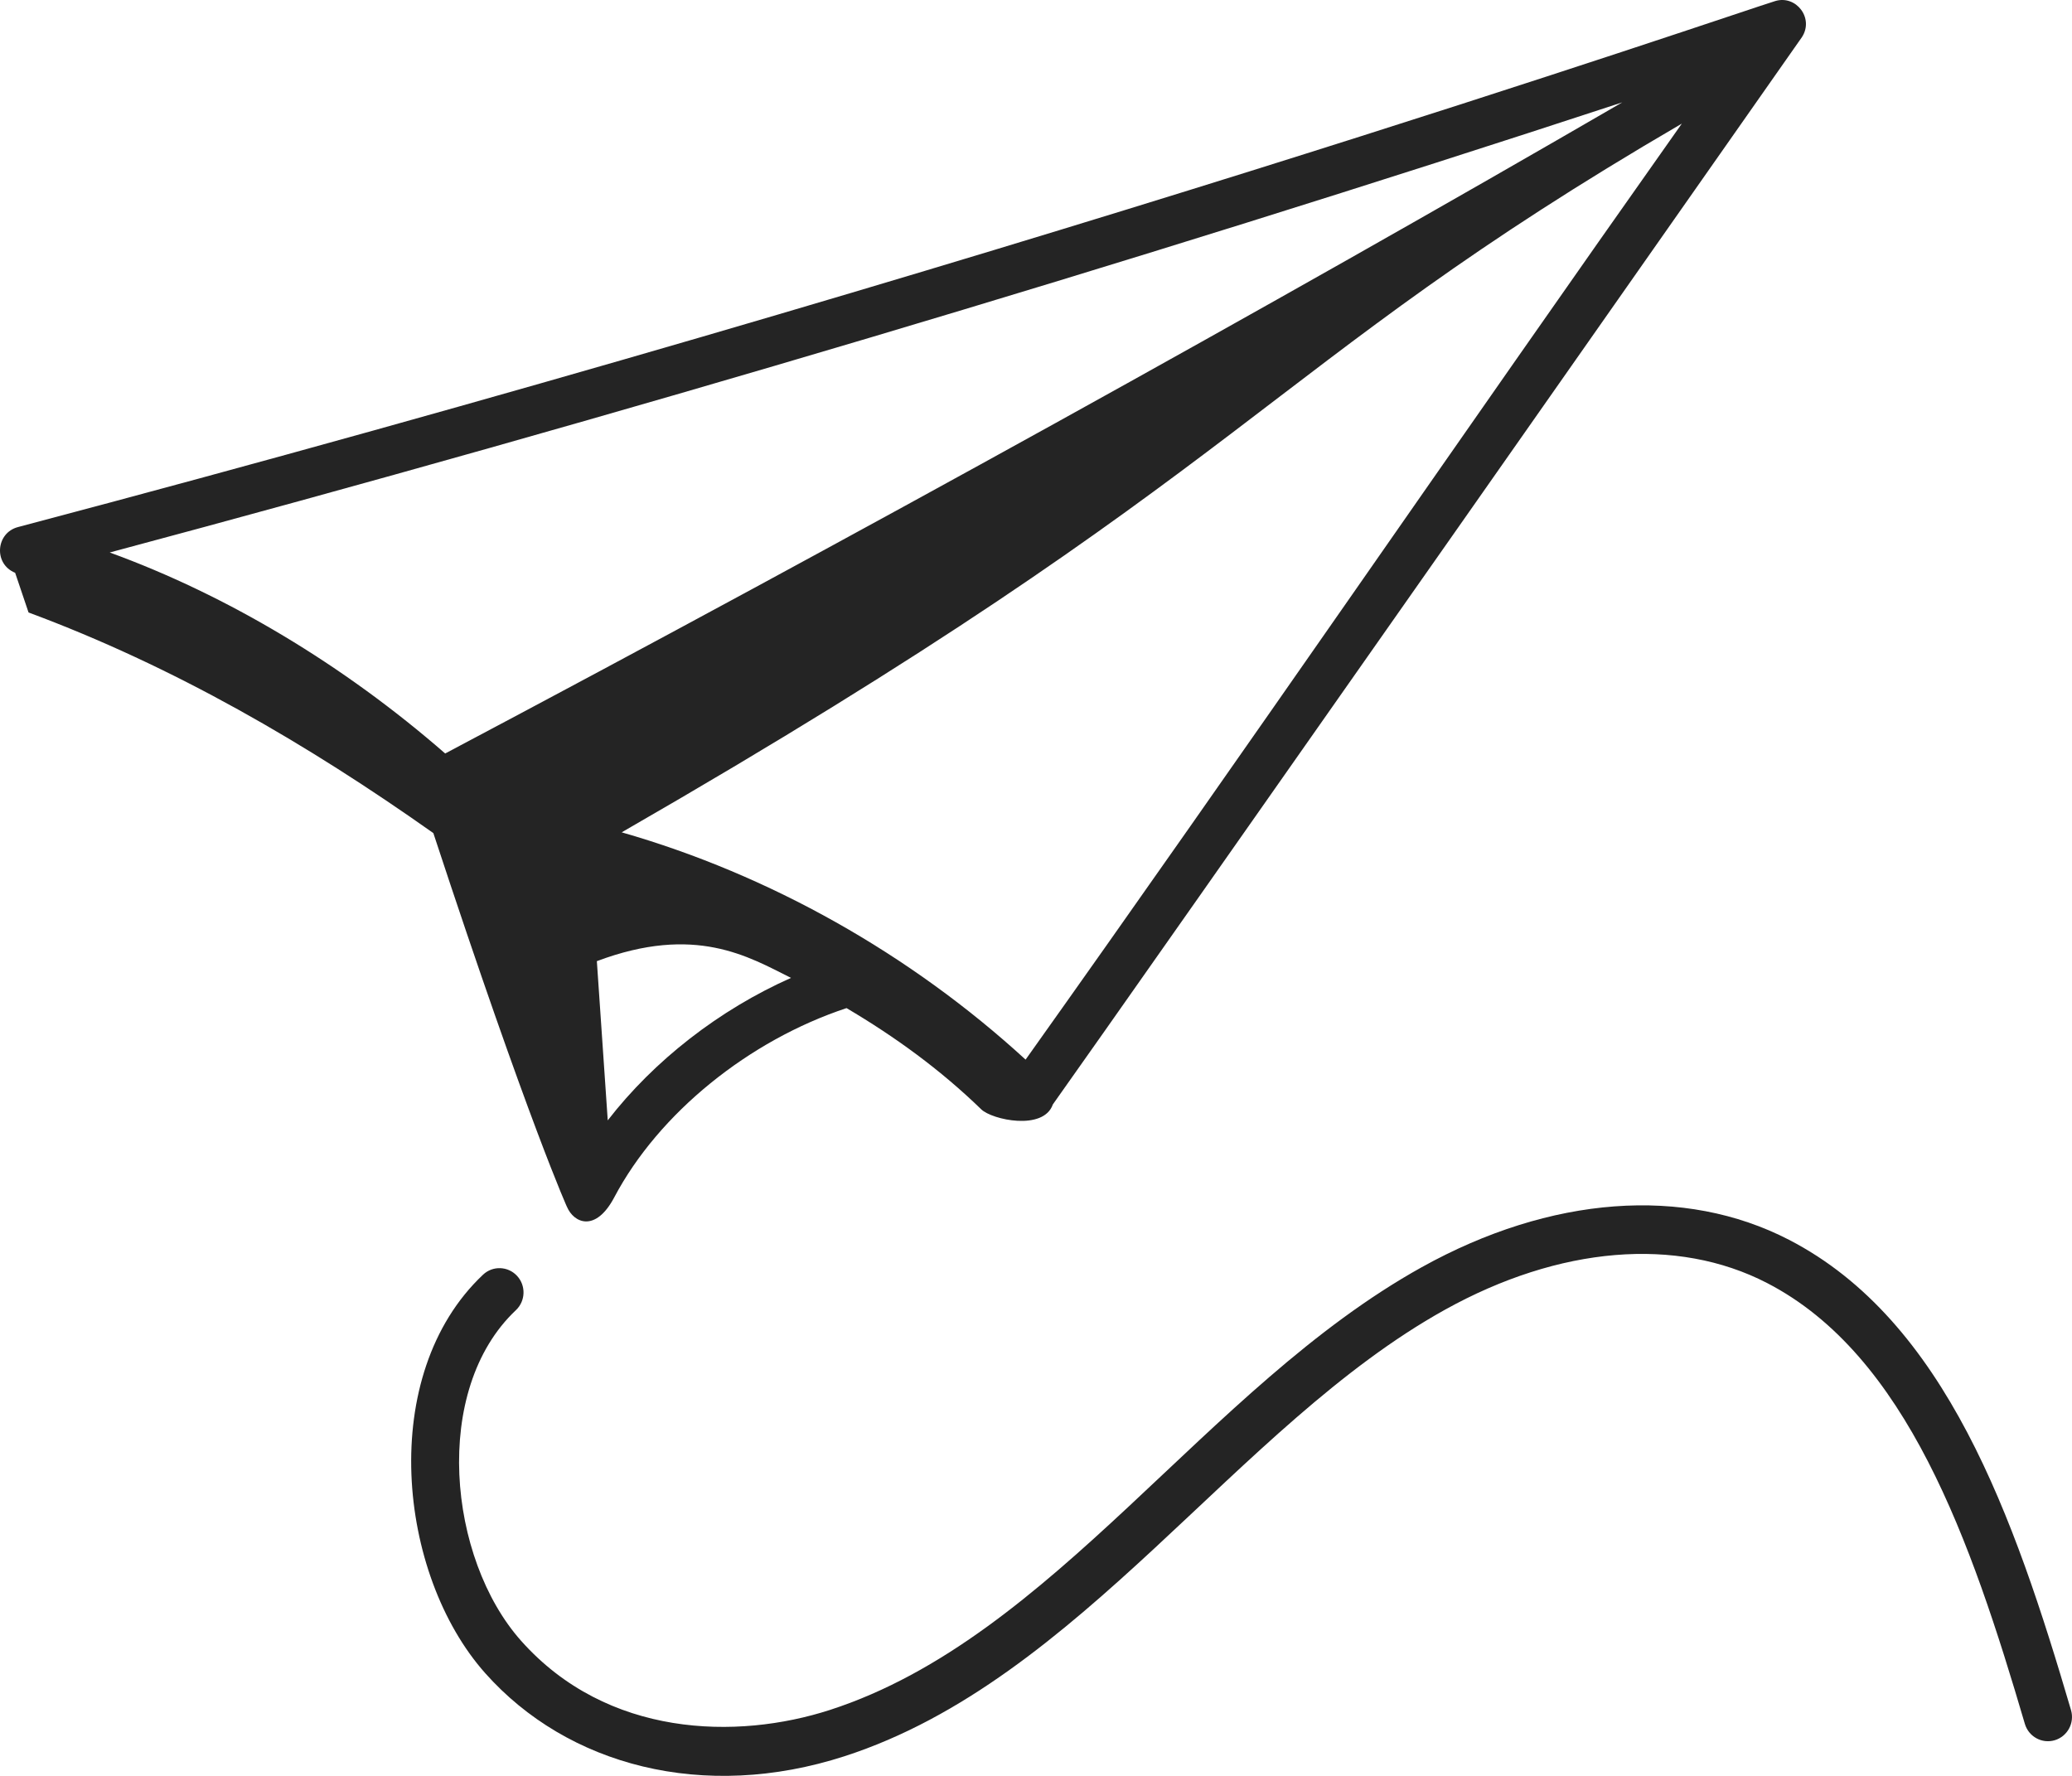
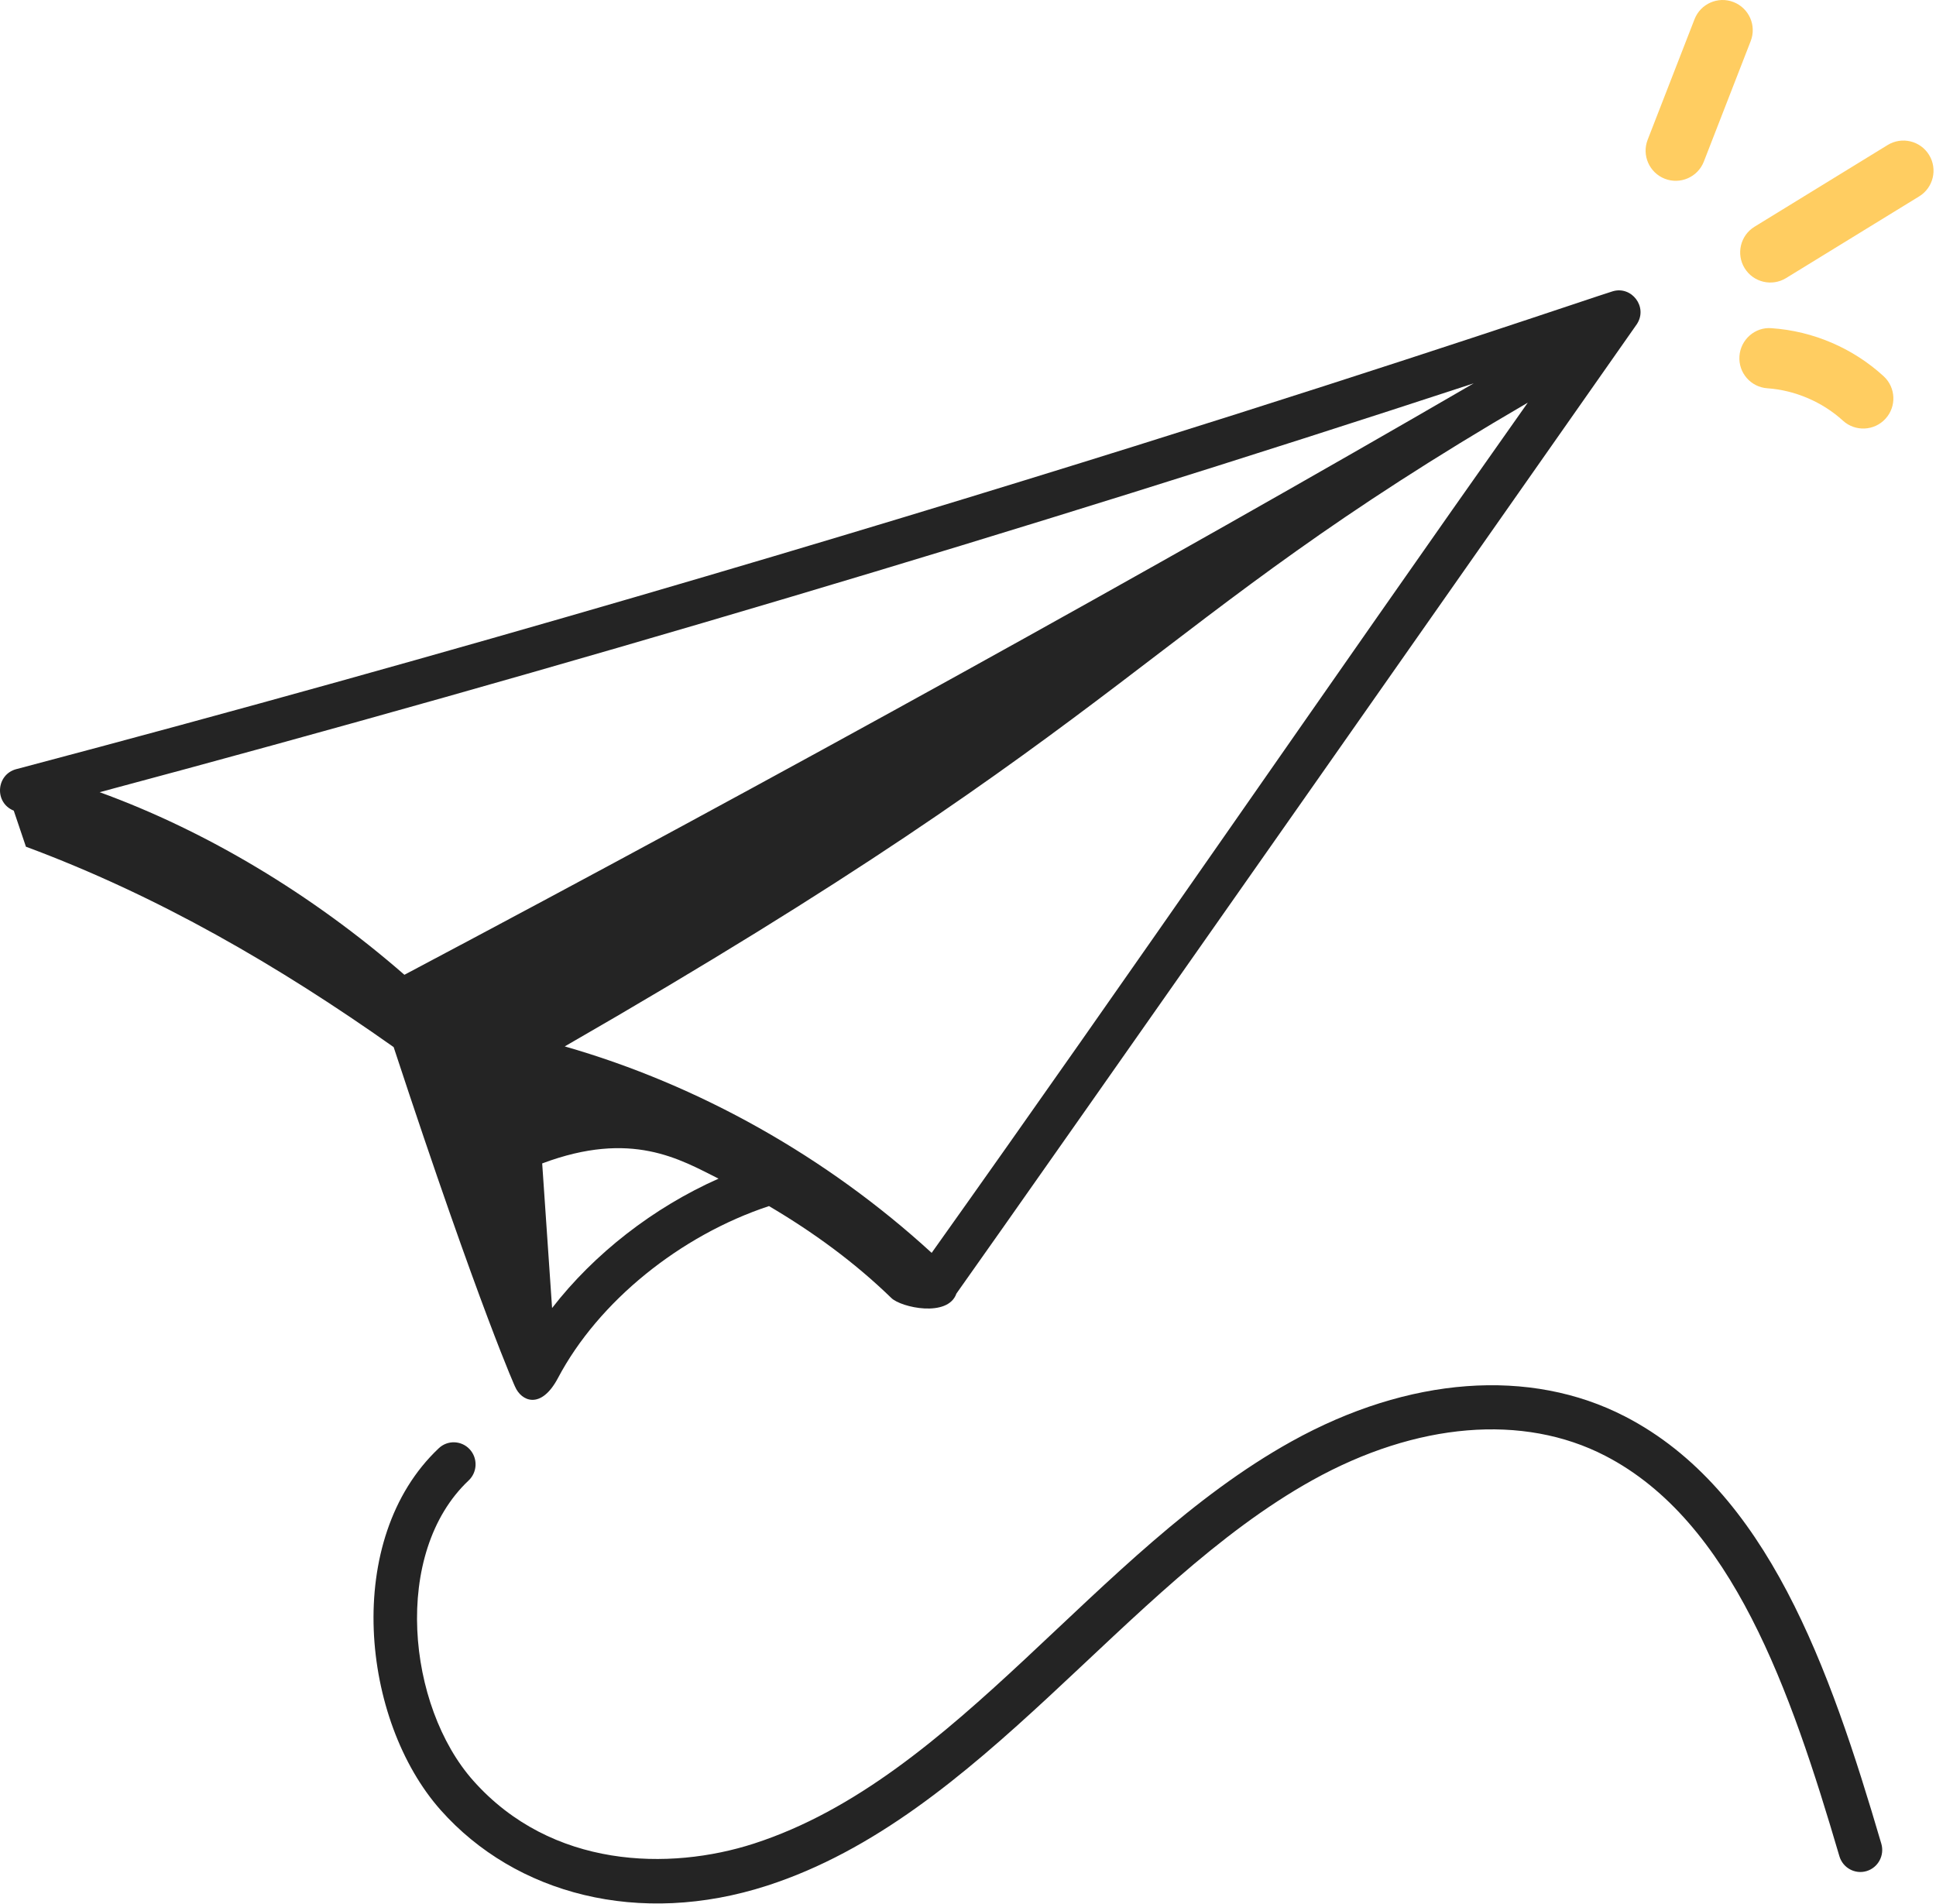
- <svg xmlns="http://www.w3.org/2000/svg" width="175" height="150" viewBox="0 0 175 150" fill="none">
-   <path d="M1.279 48.381C1.656 49.498 2.034 50.616 2.411 51.733C14.679 56.284 25.917 62.817 36.6 70.367C44.701 95 48.057 102.341 47.886 101.935C48.455 103.286 50.29 104.139 51.881 101.132C55.643 94.016 63.254 87.876 71.498 85.15C75.605 87.576 79.421 90.349 82.879 93.703C83.786 94.582 88.137 95.539 88.923 93.285C94.869 84.939 151.977 3.441 152.19 3.137C153.235 1.533 151.691 -0.448 149.932 0.09C146.475 1.148 84.424 22.595 1.511 44.521C-0.358 45.016 -0.559 47.638 1.279 48.381ZM37.6 63.643C28.996 56.145 19.17 50.267 9.266 46.666C52.029 35.221 94.899 22.465 137.018 8.646C107.584 25.734 72.06 45.392 37.6 63.643ZM51.33 94.632C51.324 94.54 50.458 81.848 50.41 81.184C58.724 78.061 63.22 80.808 66.809 82.597C60.746 85.29 55.239 89.58 51.33 94.632ZM86.621 89.501C76.883 80.573 64.992 73.88 52.507 70.303C106.317 39.345 106.268 31.293 142.046 10.441C123.211 37.104 105.276 63.276 86.621 89.501Z" fill="#242424" />
-   <path d="M71.331 148.339C91.275 141.886 104.388 120.438 122.036 110.629C131.705 105.257 141.624 104.431 149.246 108.37C161.028 114.458 166.463 130.102 171.018 145.604C171.337 146.69 172.469 147.309 173.545 146.988C174.621 146.664 175.235 145.524 174.915 144.437C170.11 128.083 164.311 111.545 151.098 104.719C142.255 100.148 130.946 100.995 120.074 107.037C101.788 117.198 89.044 138.3 70.09 144.432C62.248 146.966 51.281 146.765 44.006 138.584C37.838 131.648 36.426 117.403 43.572 110.664C44.392 109.891 44.435 108.593 43.669 107.765C42.902 106.938 41.613 106.894 40.796 107.667C31.834 116.12 33.569 132.99 40.981 141.324C47.93 149.139 59.432 152.189 71.331 148.339Z" fill="#242424" />
+ <svg xmlns="http://www.w3.org/2000/svg" width="180" height="177" viewBox="0 0 180 177" fill="none">
+   <path d="M1.279 75.381C1.656 76.498 2.034 77.616 2.411 78.733C14.679 83.284 25.917 89.817 36.6 97.367C44.701 122 48.057 129.341 47.886 128.935C48.455 130.286 50.29 131.139 51.881 128.132C55.643 121.016 63.254 114.876 71.498 112.15C75.605 114.576 79.421 117.349 82.879 120.703C83.786 121.582 88.137 122.539 88.923 120.285C94.869 111.939 151.977 30.441 152.19 30.137C153.235 28.533 151.691 26.552 149.932 27.09C146.475 28.148 84.424 49.594 1.511 71.521C-0.358 72.016 -0.559 74.638 1.279 75.381ZM37.6 90.643C28.996 83.145 19.17 77.267 9.266 73.665C52.029 62.221 94.899 49.465 137.018 35.646C107.584 52.734 72.06 72.392 37.6 90.643ZM51.33 121.632C51.324 121.541 50.458 108.848 50.41 108.184C58.724 105.061 63.22 107.808 66.809 109.598C60.746 112.29 55.239 116.58 51.33 121.632ZM86.621 116.501C76.883 107.574 64.992 100.88 52.507 97.303C106.317 66.345 106.268 58.292 142.046 37.441C123.211 64.104 105.276 90.276 86.621 116.501Z" fill="#242424" />
+   <path d="M71.331 175.339C91.275 168.886 104.388 147.438 122.036 137.63C131.705 132.258 141.624 131.431 149.246 135.37C161.028 141.458 166.463 157.102 171.018 172.604C171.337 173.69 172.469 174.309 173.545 173.988C174.621 173.664 175.235 172.525 174.915 171.437C170.11 155.083 164.311 138.545 151.098 131.719C142.255 127.148 130.946 127.995 120.074 134.037C101.788 144.198 89.044 165.3 70.09 171.432C62.248 173.966 51.281 173.765 44.006 165.584C37.838 158.649 36.426 144.404 43.572 137.664C44.392 136.891 44.435 135.593 43.669 134.765C42.902 133.938 41.613 133.894 40.796 134.668C31.834 143.12 33.569 159.99 40.981 168.325C47.93 176.139 59.432 179.189 71.331 175.339Z" fill="#242424" />
+   <path d="M161.174 0.192C159.737 -0.371 158.108 0.347 157.548 1.79L153.191 12.997C152.631 14.438 153.346 16.061 154.788 16.623C156.209 17.177 157.846 16.484 158.415 15.025L162.772 3.818C163.332 2.377 162.617 0.754 161.174 0.192Z" fill="#FFCD61" />
+   <path d="M179.356 14.407C178.546 13.086 176.822 12.676 175.502 13.486L163.128 21.082C161.809 21.892 161.397 23.618 162.207 24.937C163.017 26.255 164.743 26.666 166.061 25.858L178.435 18.261C179.754 17.451 180.166 15.725 179.356 14.407Z" fill="#FFCD61" />
+   <path d="M161.725 33.121C161.617 34.664 162.782 36.001 164.327 36.106C166.892 36.283 169.449 37.38 171.344 39.114C172.485 40.158 174.257 40.081 175.302 38.939C176.348 37.799 176.269 36.026 175.127 34.981C172.273 32.367 168.574 30.782 164.71 30.518C163.182 30.386 161.829 31.574 161.725 33.121Z" fill="#FFCD61" />
</svg>
